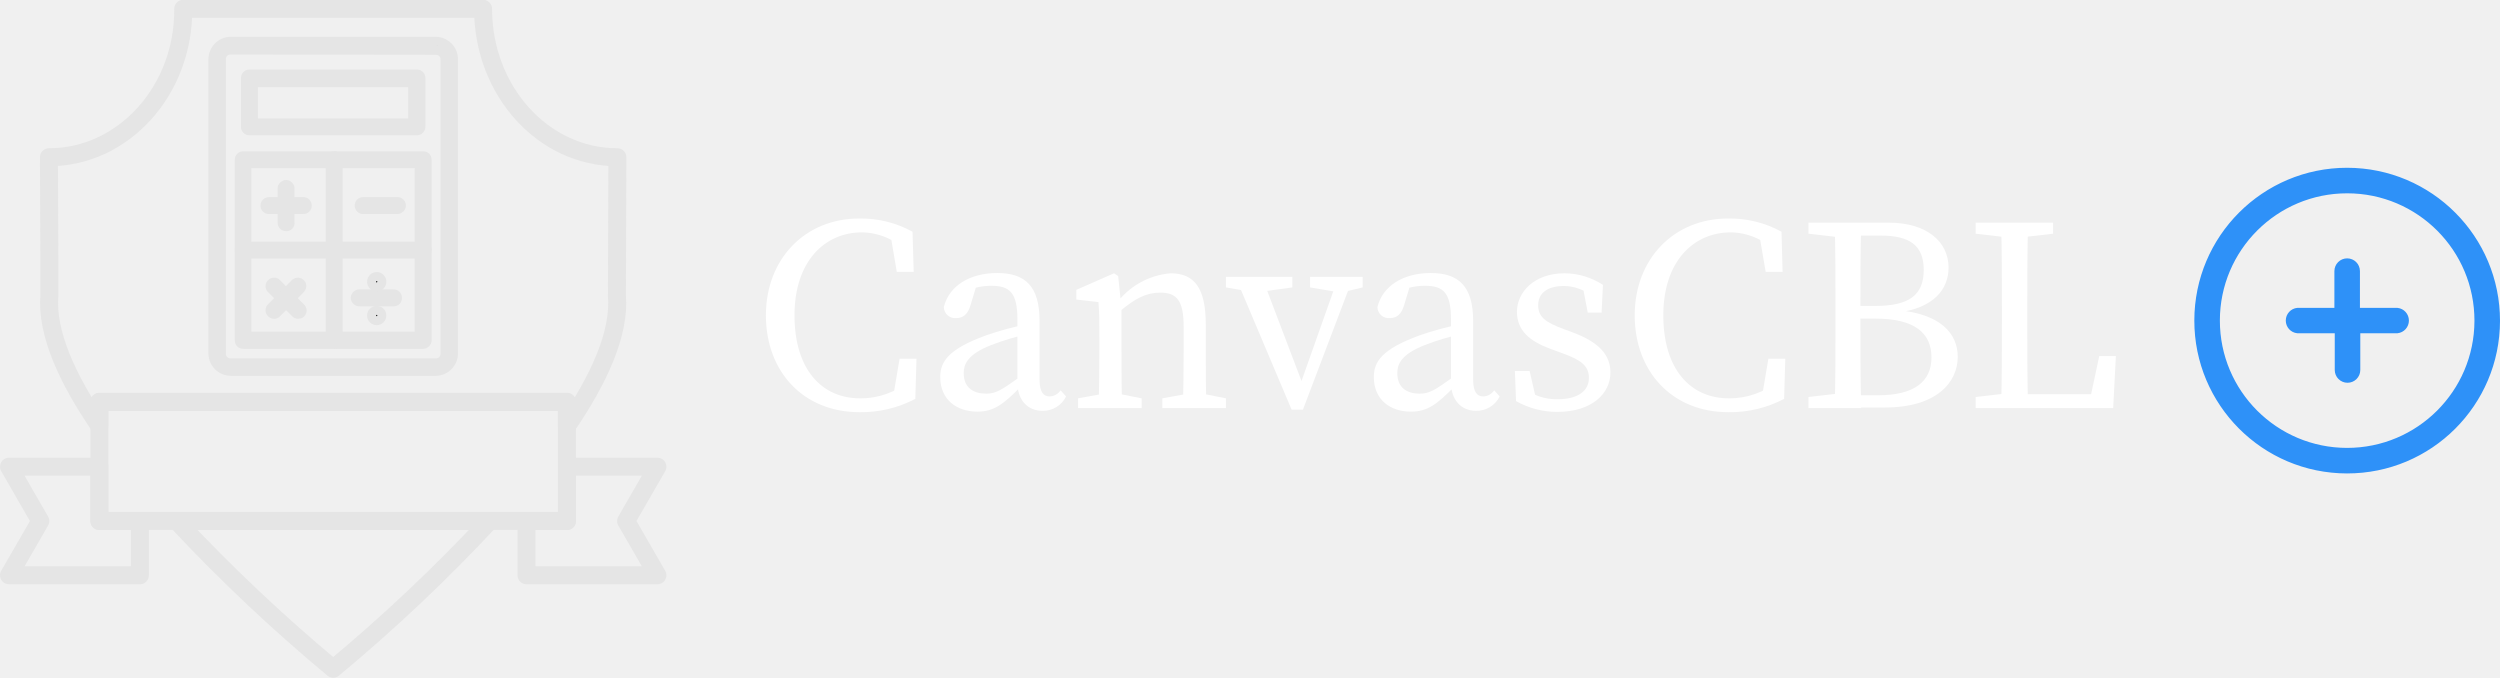
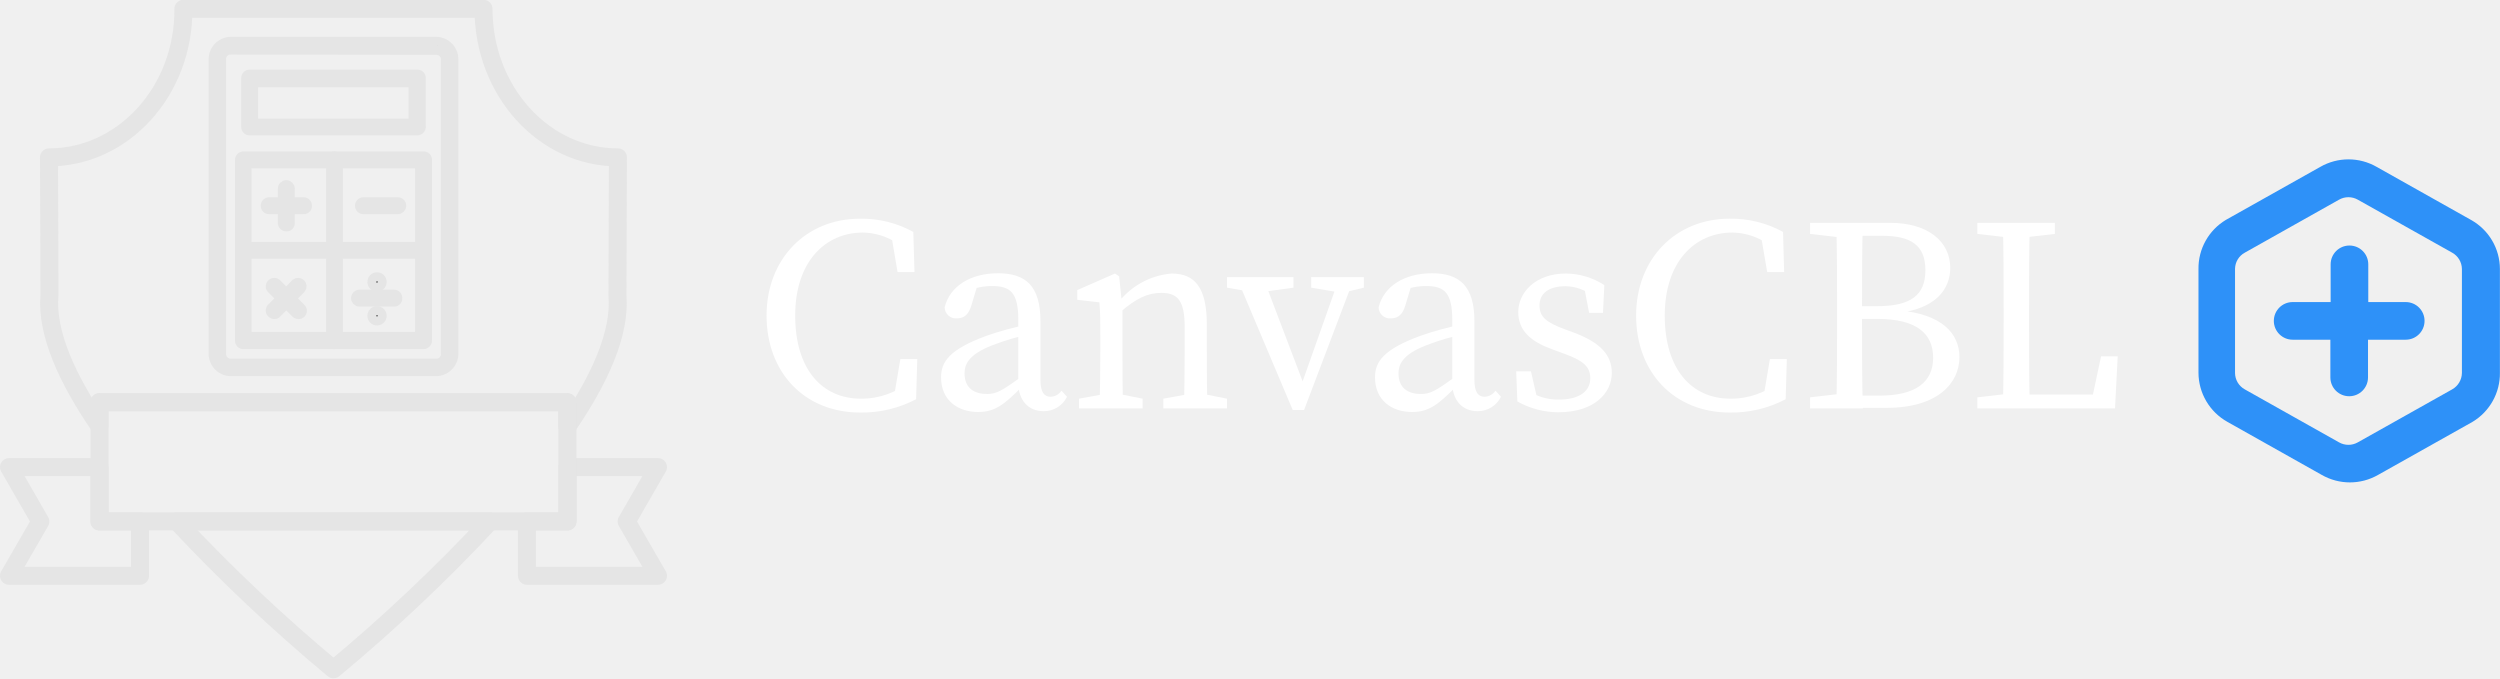
- <svg xmlns="http://www.w3.org/2000/svg" id="Layer_1" data-name="Layer 1" viewBox="0 0 277.91 75.33">
+ <svg xmlns="http://www.w3.org/2000/svg" id="Layer_1" data-name="Layer 1" viewBox="0 0 277.67 75.33">
  <defs>
-     <style>.cls-1{fill:none;stroke-linecap:round;stroke-linejoin:round;stroke-width:2px;}.cls-1,.cls-2{stroke:#e5e5e5;}.cls-2{fill:#1a1a1a;}.cls-2,.cls-4{stroke-miterlimit:10;}.cls-3{fill:#fff;}.cls-4{fill:#2e91f8;stroke:#2e91f8;}</style>
+     <style>.cls-1{fill:none;stroke-linecap:round;stroke-linejoin:round;stroke-width:2px;}.cls-1,.cls-2{stroke:#e5e5e5;}.cls-2{fill:#1a1a1a;stroke-miterlimit:10;}.cls-3{fill:#fff;}.cls-4{fill:#2e91f8;}</style>
  </defs>
  <path class="cls-1" d="M59.39,70.25A187.37,187.37,0,0,1,42,86.67a190.29,190.29,0,0,1-17.4-16.42Z" transform="translate(-4.96 -12.33)" />
  <path class="cls-1" d="M73.54,45.18c.35,4.19-2,9.32-5.56,14.52V57H16v2.65c-3.55-5.19-5.9-10.3-5.55-14.49,0-.25,0-7.7-.05-15.35,8.27,0,15-7.4,14.93-16.5H58.66c0,9.1,6.67,16.5,14.93,16.5C73.56,37.48,73.53,44.93,73.54,45.18Z" transform="translate(-4.96 -12.33)" />
  <polygon class="cls-1" points="15.55 57.92 15.55 63.95 1 63.95 4.48 57.92 1 51.88 11.05 51.88 11.05 57.92 15.55 57.92" />
  <polygon class="cls-1" points="69.6 57.92 73.08 63.95 58.53 63.95 58.53 57.92 63.03 57.92 63.03 51.88 73.08 51.88 69.6 57.92" />
  <rect class="cls-1" x="11.05" y="44.68" width="51.97" height="13.23" />
  <path class="cls-2" d="M53.43,53.61H30.57a2,2,0,0,1-1.94-1.94V18.92a2,2,0,0,1,1.94-2H53.43a2,2,0,0,1,1.94,2V51.67A2,2,0,0,1,53.43,53.61ZM30.57,17.89a1,1,0,0,0-1,1V51.67a1,1,0,0,0,1,1H53.43a1,1,0,0,0,1-1V18.92a1,1,0,0,0-1-1Z" transform="translate(-4.96 -12.33)" />
  <path class="cls-2" d="M51.31,26.87H32.69a.43.43,0,0,1-.44-.44V21a.43.43,0,0,1,.44-.44H51.31a.43.43,0,0,1,.44.44v5.35A.46.46,0,0,1,51.31,26.87ZM33.13,26h17.7V21.52H33.13Z" transform="translate(-4.96 -12.33)" />
  <path class="cls-2" d="M52,50.61H32a.43.43,0,0,1-.44-.44V30.09a.43.43,0,0,1,.44-.44H52a.42.42,0,0,1,.44.44V50.17A.44.44,0,0,1,52,50.61ZM32.4,49.69H51.56V30.53H32.4Z" transform="translate(-4.96 -12.33)" />
  <path class="cls-2" d="M49.14,35.62H45.33a.43.43,0,0,1-.44-.44.43.43,0,0,1,.44-.44h3.81a.43.43,0,0,1,.44.44A.44.44,0,0,1,49.14,35.62Z" transform="translate(-4.96 -12.33)" />
  <path class="cls-2" d="M38.67,35.62H34.86a.42.42,0,0,1-.44-.44.43.43,0,0,1,.44-.44h3.81a.43.43,0,0,1,.44.44A.41.41,0,0,1,38.67,35.62Z" transform="translate(-4.96 -12.33)" />
  <path class="cls-2" d="M36.76,37.53a.43.43,0,0,1-.44-.44V33.28a.44.44,0,0,1,.88,0v3.81A.4.4,0,0,1,36.76,37.53Z" transform="translate(-4.96 -12.33)" />
  <path class="cls-2" d="M38.12,47.27a.44.44,0,0,1-.33-.14l-2.68-2.68a.42.42,0,0,1,0-.62.43.43,0,0,1,.63,0l2.67,2.71a.42.42,0,0,1,0,.62A.38.38,0,0,1,38.12,47.27Z" transform="translate(-4.96 -12.33)" />
  <path class="cls-2" d="M35.44,47.27a.44.44,0,0,1-.33-.14.43.43,0,0,1,0-.63l2.68-2.71a.44.44,0,0,1,.62.62l-2.67,2.72A.35.35,0,0,1,35.44,47.27Z" transform="translate(-4.96 -12.33)" />
  <path class="cls-2" d="M48.7,45.88H44.89a.44.44,0,1,1,0-.88H48.7a.42.42,0,0,1,.44.44A.4.4,0,0,1,48.7,45.88Z" transform="translate(-4.96 -12.33)" />
  <path class="cls-2" d="M46.84,44.23a.59.59,0,0,0,.4-.18.57.57,0,1,0-.81-.81.59.59,0,0,0,.41,1Z" transform="translate(-4.96 -12.33)" />
  <path class="cls-2" d="M46.43,47a.57.57,0,1,0,.81.81.57.57,0,0,0-.81-.81Z" transform="translate(-4.96 -12.33)" />
  <path class="cls-2" d="M52,40.57H32a.43.43,0,0,1-.44-.44.43.43,0,0,1,.44-.44H52a.42.42,0,0,1,.44.44A.43.43,0,0,1,52,40.57Z" transform="translate(-4.96 -12.33)" />
  <path class="cls-2" d="M42.11,50.61a.43.43,0,0,1-.44-.44V30.09a.44.44,0,0,1,.88,0V50.17A.44.44,0,0,1,42.11,50.61Z" transform="translate(-4.96 -12.33)" />
  <path class="cls-3" d="M106.1,54.64v1.7l-1.91.43.77-4.56h1.88l-.13,4.46a12.9,12.9,0,0,1-6.21,1.48c-6.22,0-10.4-4.49-10.4-10.77s4.37-10.76,10.37-10.76a11.84,11.84,0,0,1,5.93,1.47l.13,4.46h-1.88L103.88,38l1.91.43v1.88a7.17,7.17,0,0,0-5-2.15c-4.16,0-7.51,3.23-7.51,9.22s3,9.23,7.29,9.23A8.51,8.51,0,0,0,106.1,54.64Z" transform="translate(-4.96 -12.33)" />
  <path class="cls-3" d="M114.52,49.63a33.1,33.1,0,0,1,4.77-1.29v1.11a27,27,0,0,0-4.12,1.23c-2.77,1.07-3.08,2.24-3.08,3.13,0,1.63,1.08,2.28,2.5,2.28,1.07,0,1.69-.4,3.63-1.78l.61-.47.43.65-.89.89c-1.85,1.85-2.89,2.71-4.77,2.71-2.24,0-4.12-1.29-4.12-3.85C109.48,52.52,110.4,51.14,114.52,49.63Zm3.54,5.23v-7c0-3-.86-3.76-2.89-3.76a7,7,0,0,0-2.77.56l1.23-1-.8,2.65c-.28.89-.74,1.38-1.57,1.38a1.25,1.25,0,0,1-1.38-1.23c.58-2.34,2.86-3.78,5.94-3.78s4.7,1.44,4.7,5.32v6.52c0,1.39.43,1.88,1.14,1.88a1.53,1.53,0,0,0,1.2-.68l.61.68A2.85,2.85,0,0,1,120.86,58C119.17,58,118.06,56.77,118.06,54.86Z" transform="translate(-4.96 -12.33)" />
  <path class="cls-3" d="M127.07,57.69c.07-1.38.1-4.55.1-6.46V49.78c0-1.69,0-2.64-.1-3.87l-2.46-.28V44.55l4.19-1.84.46.31.37,3.56v4.65c0,1.91,0,5.08.09,6.46Zm4.8-1.08v1.08H124.8V56.61l3.38-.61h.62ZM139,48.4v2.83c0,2,0,5.08.09,6.46h-2.65c.07-1.38.1-4.49.1-6.46V48.65c0-2.87-.74-3.79-2.59-3.79-1.54,0-2.8.62-4.55,2.12h-.65V45.6h1.57l-1.32.55a8.37,8.37,0,0,1,6.09-3.44C137.72,42.71,139,44.34,139,48.4Zm-.83,7.6,3.07.61v1.08h-7.07V56.61l3.38-.61Z" transform="translate(-4.96 -12.33)" />
  <path class="cls-3" d="M144.24,44.8l-3-.52V43.11h7.38v1.17l-3.75.52Zm1-1.69L150,55.63l-1.26,1.6,5-14.12h1.66l-5.6,14.76h-1.26L142.3,43.11Zm8.43,1.69-3.08-.52V43.11h5.85v1.17l-2.16.52Z" transform="translate(-4.96 -12.33)" />
  <path class="cls-3" d="M162.72,49.63a32.75,32.75,0,0,1,4.77-1.29v1.11a27,27,0,0,0-4.12,1.23c-2.77,1.07-3.08,2.24-3.08,3.13,0,1.63,1.08,2.28,2.49,2.28,1.08,0,1.69-.4,3.63-1.78l.62-.47.43.65-.89.89c-1.85,1.85-2.89,2.71-4.77,2.71-2.25,0-4.12-1.29-4.12-3.85C157.68,52.52,158.6,51.14,162.72,49.63Zm3.54,5.23v-7c0-3-.86-3.76-2.89-3.76a7,7,0,0,0-2.77.56l1.23-1-.8,2.65c-.28.89-.74,1.38-1.57,1.38a1.25,1.25,0,0,1-1.38-1.23c.58-2.34,2.86-3.78,5.93-3.78s4.71,1.44,4.71,5.32v6.52c0,1.39.43,1.88,1.14,1.88a1.53,1.53,0,0,0,1.2-.68l.61.68A2.86,2.86,0,0,1,169.06,58C167.37,58,166.26,56.77,166.26,54.86Z" transform="translate(-4.96 -12.33)" />
  <path class="cls-3" d="M173.49,56.92l-.13-3.35H175l.83,3.63-1.5-.71V55.44a5.83,5.83,0,0,0,3.78,1.27c2.37,0,3.48-1,3.48-2.37s-.93-2-2.86-2.71l-1.42-.52c-2.25-.83-3.72-2-3.72-4.13s1.88-4.27,5.29-4.27A7.87,7.87,0,0,1,183.15,44L183,47.08h-1.54L180.87,44l1.11.49v.8a5,5,0,0,0-3.14-1.17c-1.91,0-2.89.83-2.89,2.13s.77,1.9,2.86,2.67l.92.34c3.08,1.14,4.25,2.58,4.25,4.49,0,2.28-2,4.37-5.94,4.37A9.34,9.34,0,0,1,173.49,56.92Z" transform="translate(-4.96 -12.33)" />
  <path class="cls-3" d="M202.68,54.64v1.7l-1.91.43.77-4.56h1.88l-.13,4.46a12.87,12.87,0,0,1-6.21,1.48c-6.21,0-10.4-4.49-10.4-10.77s4.37-10.76,10.37-10.76A11.9,11.9,0,0,1,203,38.09l.12,4.46h-1.88L200.46,38l1.91.43v1.88a7.17,7.17,0,0,0-5-2.15c-4.16,0-7.51,3.23-7.51,9.22s3,9.23,7.29,9.23A8.51,8.51,0,0,0,202.68,54.64Z" transform="translate(-4.96 -12.33)" />
  <path class="cls-3" d="M206,38.31V37.08h4.31v1.69H210ZM210.34,56v1.69H206V56.46l4-.46ZM209,46.62c0-3.17,0-6.37-.09-9.54h2.95c-.09,3.11-.09,6.31-.09,9.54v1.07c0,3.63,0,6.83.09,10h-2.95c.09-3.11.09-6.31.09-9.54Zm1.39-.28h3c3.78,0,5.42-1.2,5.42-4s-1.64-3.82-4.8-3.82h-3.66V37.08h4.55c4.21,0,6.67,2.09,6.67,5,0,2.4-1.66,4.53-5.75,5v-.28c4.8.4,6.77,2.56,6.77,5.2,0,2.8-2.31,5.63-8.12,5.63h-4.12V56.27h3.38c4,0,5.94-1.5,5.94-4.21s-1.88-4.31-6.19-4.31h-3.13Z" transform="translate(-4.96 -12.33)" />
  <path class="cls-3" d="M224.58,38.31V37.08h8.61v1.23l-4,.46h-.61ZM228.88,56v1.69h-4.3V56.46l4-.46Zm-1.47-18.92h3c-.09,3.17-.09,6.37-.09,9.54v2.15c0,2.61,0,5.81.09,8.92h-3c.09-3.17.09-6.37.09-9.54V46.62C227.5,43.39,227.5,40.19,227.41,37.08Zm12.76,14.83-.3,5.78h-11V56.15h9.91l-1.69,1.54,1.23-5.78Z" transform="translate(-4.96 -12.33)" />
-   <path class="cls-4" d="M265.88,31.48A16.49,16.49,0,1,0,282.37,48,16.51,16.51,0,0,0,265.88,31.48Zm0,31.14A14.65,14.65,0,1,1,280.53,48,14.66,14.66,0,0,1,265.88,62.62Z" transform="translate(-4.96 -12.33)" />
-   <path class="cls-4" d="M271.38,47.05H266.8V42.47a.92.92,0,0,0-1.84,0v4.58h-4.58a.92.92,0,0,0,0,1.83H265v4.58a.92.92,0,1,0,1.84,0V48.88h4.58a.92.92,0,0,0,0-1.83Z" transform="translate(-4.96 -12.33)" />
+   <path class="cls-4" d="M279.4,36.75l-10.46-5.88a6.29,6.29,0,0,0-6.28,0l-10.47,5.88a6.27,6.27,0,0,0-3.05,5.46V53.72a6.28,6.28,0,0,0,3.22,5.47l10.46,5.88a6.29,6.29,0,0,0,6.28,0l10.47-5.88a6.27,6.27,0,0,0,3.05-5.47V42.21A6.25,6.25,0,0,0,279.4,36.75Zm-1,17a2.12,2.12,0,0,1-1.09,1.83l-10.47,5.88a2.11,2.11,0,0,1-2.09,0l-10.46-5.88a2.1,2.1,0,0,1-1.09-1.83V42.21a2.08,2.08,0,0,1,1.09-1.82l10.46-5.88a2.11,2.11,0,0,1,2.09,0l10.47,5.88a2.1,2.1,0,0,1,1.09,1.82Z" transform="translate(-4.96 -12.33)" />
+   <path class="cls-4" d="M272.16,45.88H268V41.69a2.09,2.09,0,0,0-4.18,0v4.19H259.6a2.09,2.09,0,0,0,0,4.18h4.19v4.19a2.09,2.09,0,0,0,4.18,0V50.06h4.19a2.09,2.09,0,0,0,0-4.18Z" transform="translate(-4.96 -12.33)" />
</svg>
